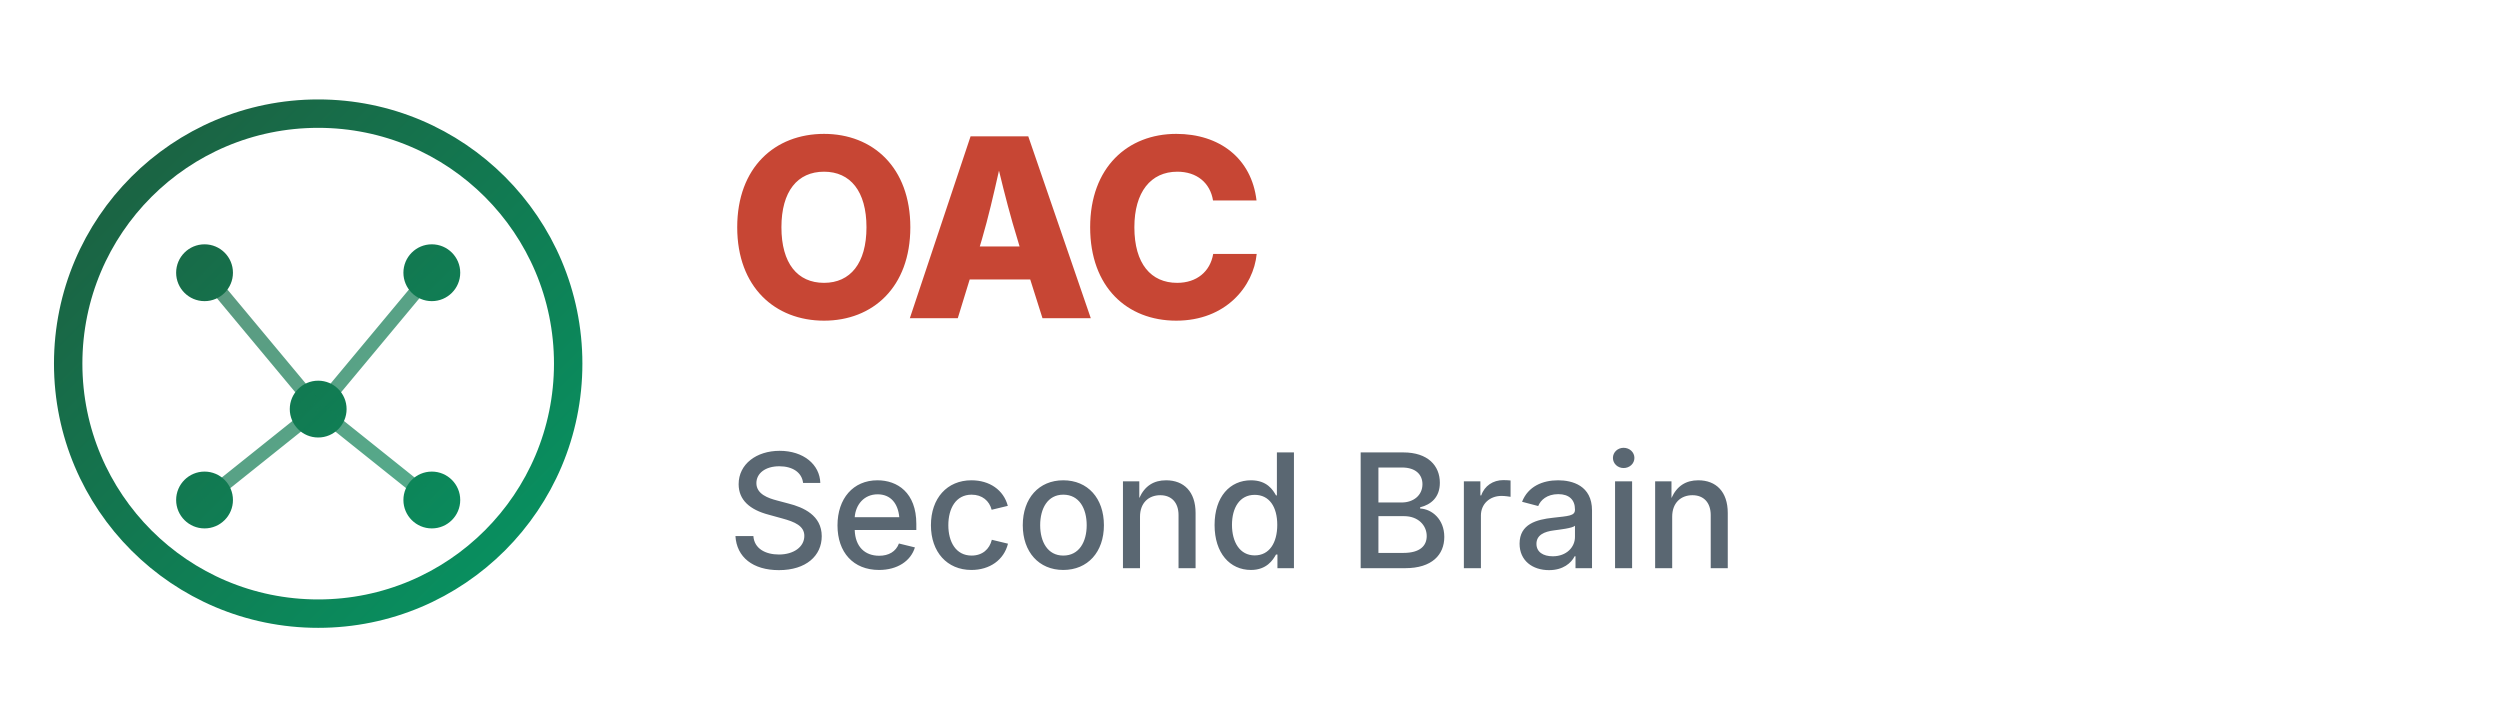
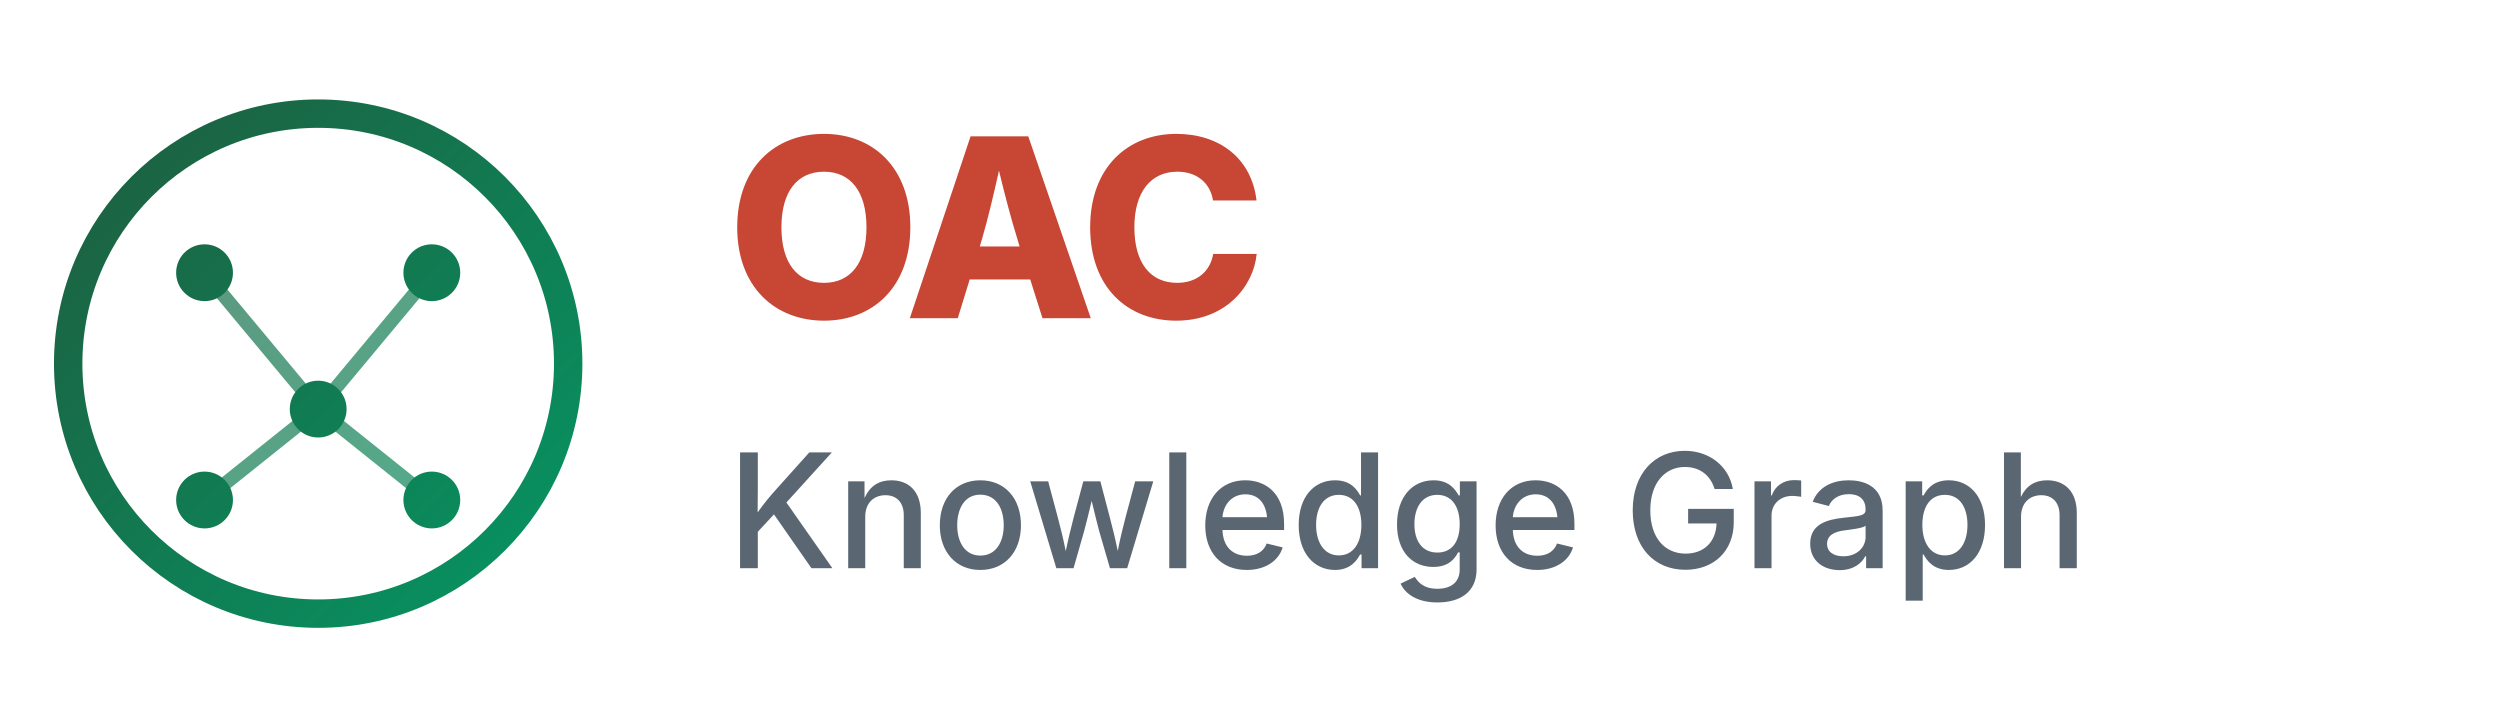
<svg xmlns="http://www.w3.org/2000/svg" viewBox="0 0 220 64" fill="none">
  <defs>
    <linearGradient id="dot" x1="0" y1="0" x2="56" y2="56" gradientUnits="userSpaceOnUse">
      <stop offset="0" stop-color="#1F5A3D" />
      <stop offset="1" stop-color="#00A36C" />
    </linearGradient>
  </defs>
  <g transform="translate(4 8)">
    <circle cx="24" cy="24" r="22" stroke="url(#dot)" stroke-width="2.5" fill="none" />
    <circle cx="14" cy="16" r="2.5" fill="url(#dot)" />
    <circle cx="34" cy="16" r="2.5" fill="url(#dot)" />
    <circle cx="24" cy="28" r="2.5" fill="url(#dot)" />
    <circle cx="14" cy="36" r="2.5" fill="url(#dot)" />
    <circle cx="34" cy="36" r="2.5" fill="url(#dot)" />
    <line x1="14" y1="16" x2="24" y2="28" stroke="url(#dot)" stroke-width="1.2" opacity="0.7" />
    <line x1="34" y1="16" x2="24" y2="28" stroke="url(#dot)" stroke-width="1.2" opacity="0.7" />
    <line x1="24" y1="28" x2="14" y2="36" stroke="url(#dot)" stroke-width="1.2" opacity="0.7" />
    <line x1="24" y1="28" x2="34" y2="36" stroke="url(#dot)" stroke-width="1.2" opacity="0.7" />
  </g>
  <text x="64" y="28" font-family="Inter, system-ui, sans-serif" font-size="22" font-weight="800" letter-spacing="-0.02em" fill="#C74634">OAC</text>
-   <text x="64" y="50" font-family="Inter, system-ui, sans-serif" font-size="14" font-weight="500" letter-spacing="0" fill="#5A6772">Second Brain</text>
+   <text x="64" y="50" font-family="Inter, system-ui, sans-serif" font-size="14" font-weight="500" letter-spacing="0" fill="#5A6772">Knowledge Graph</text>
</svg>
